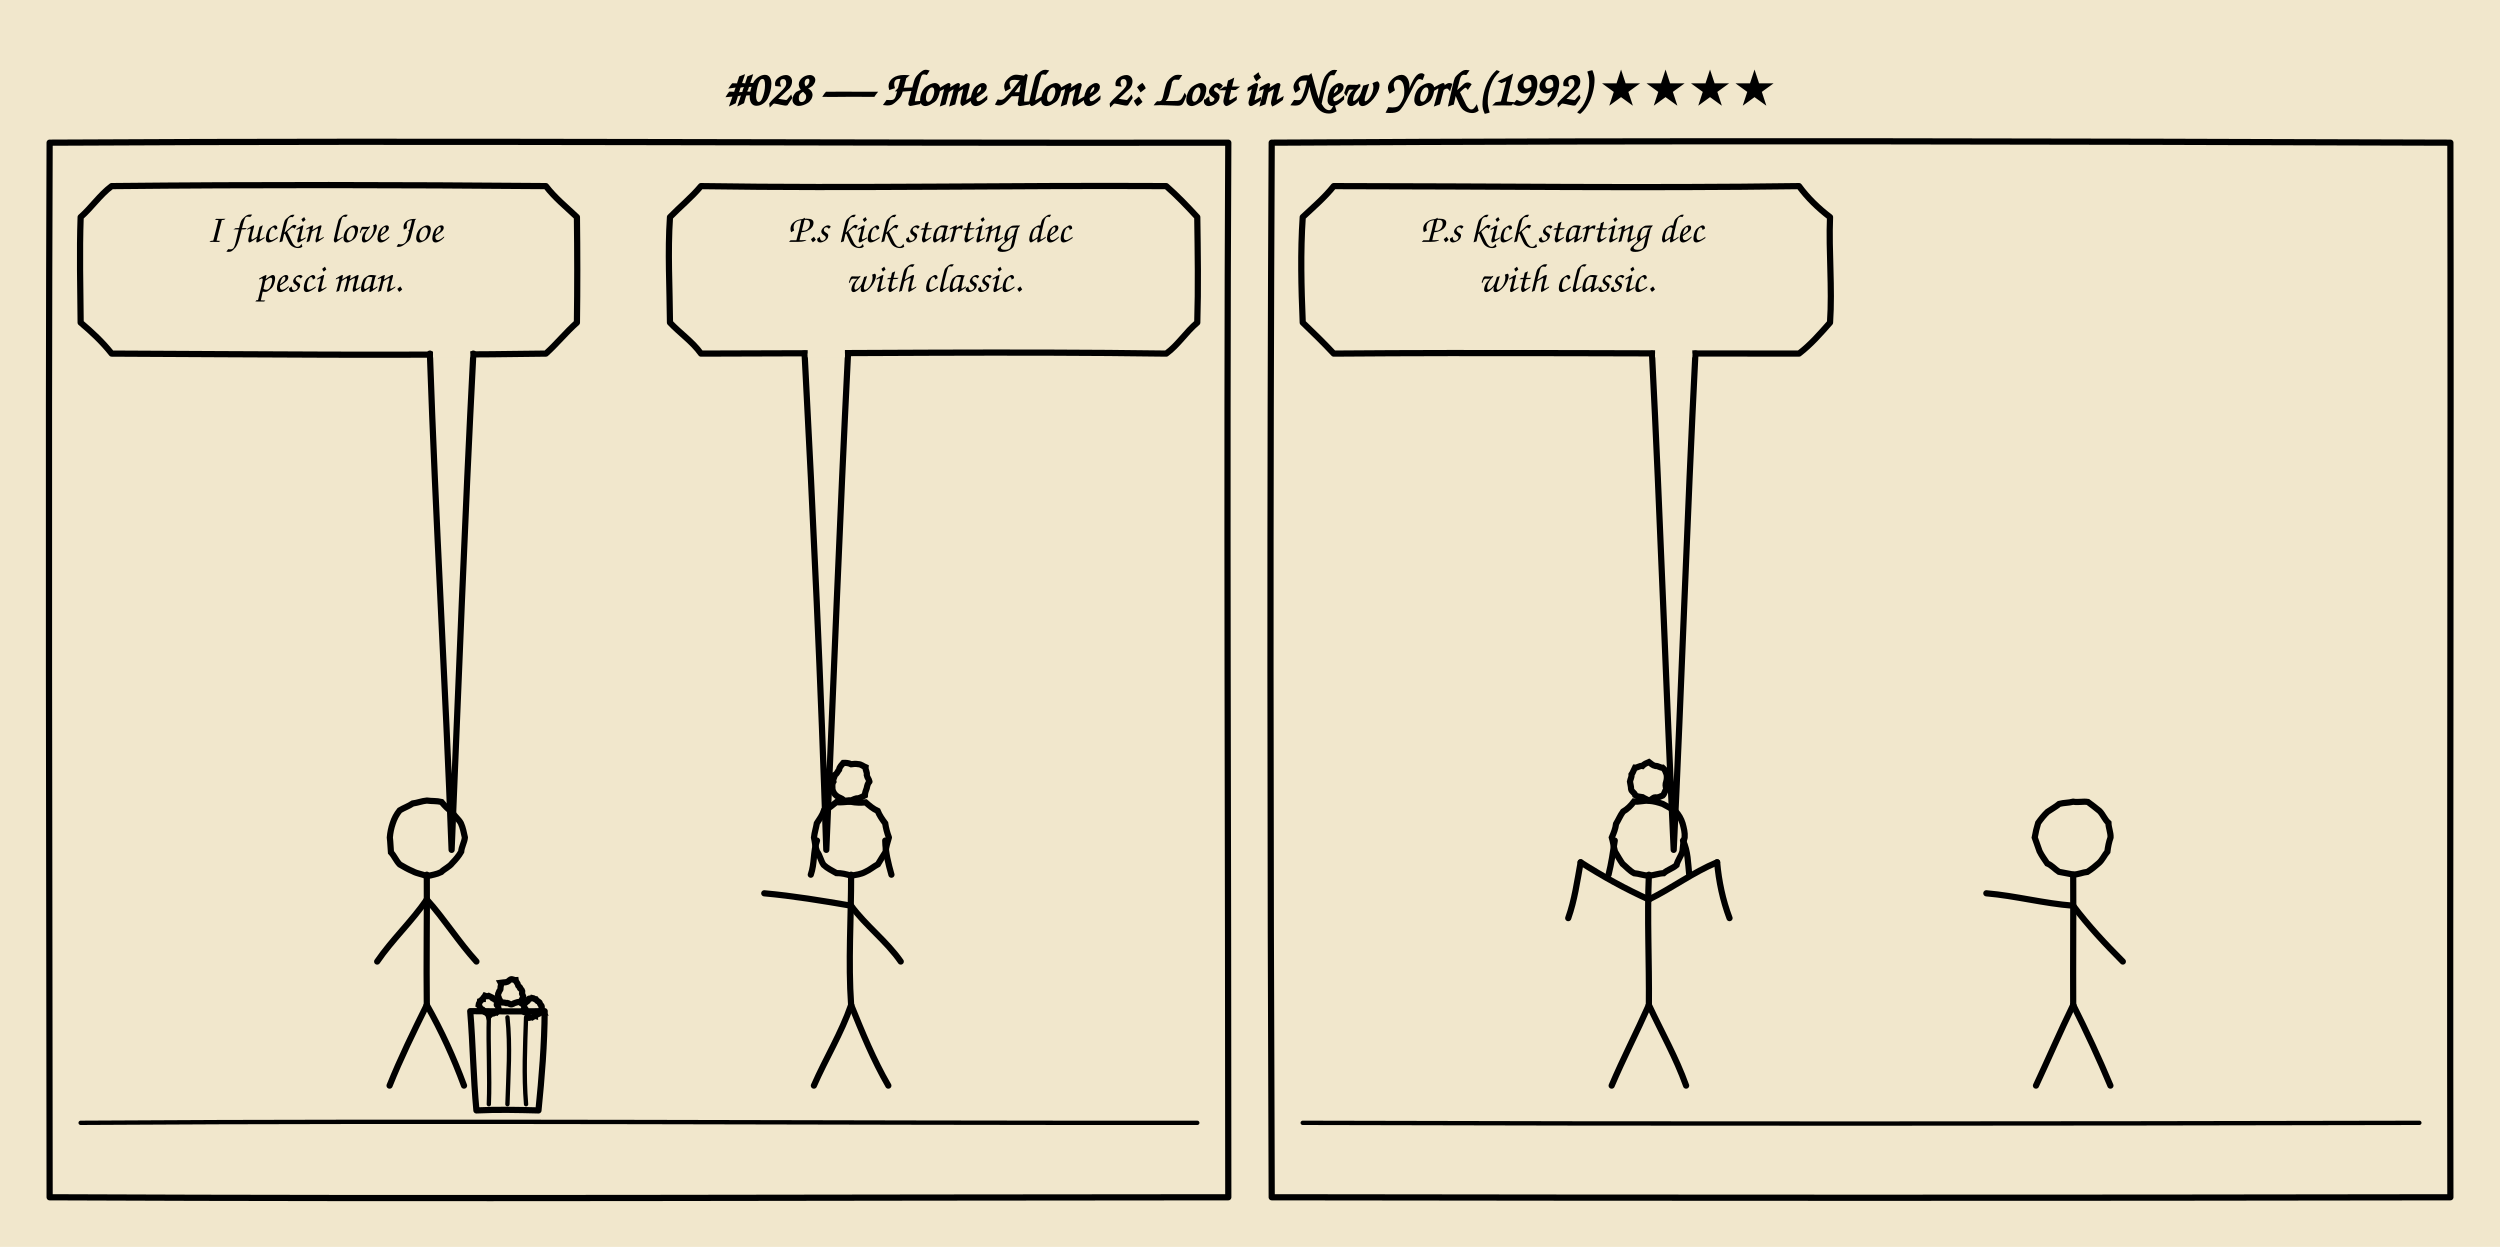
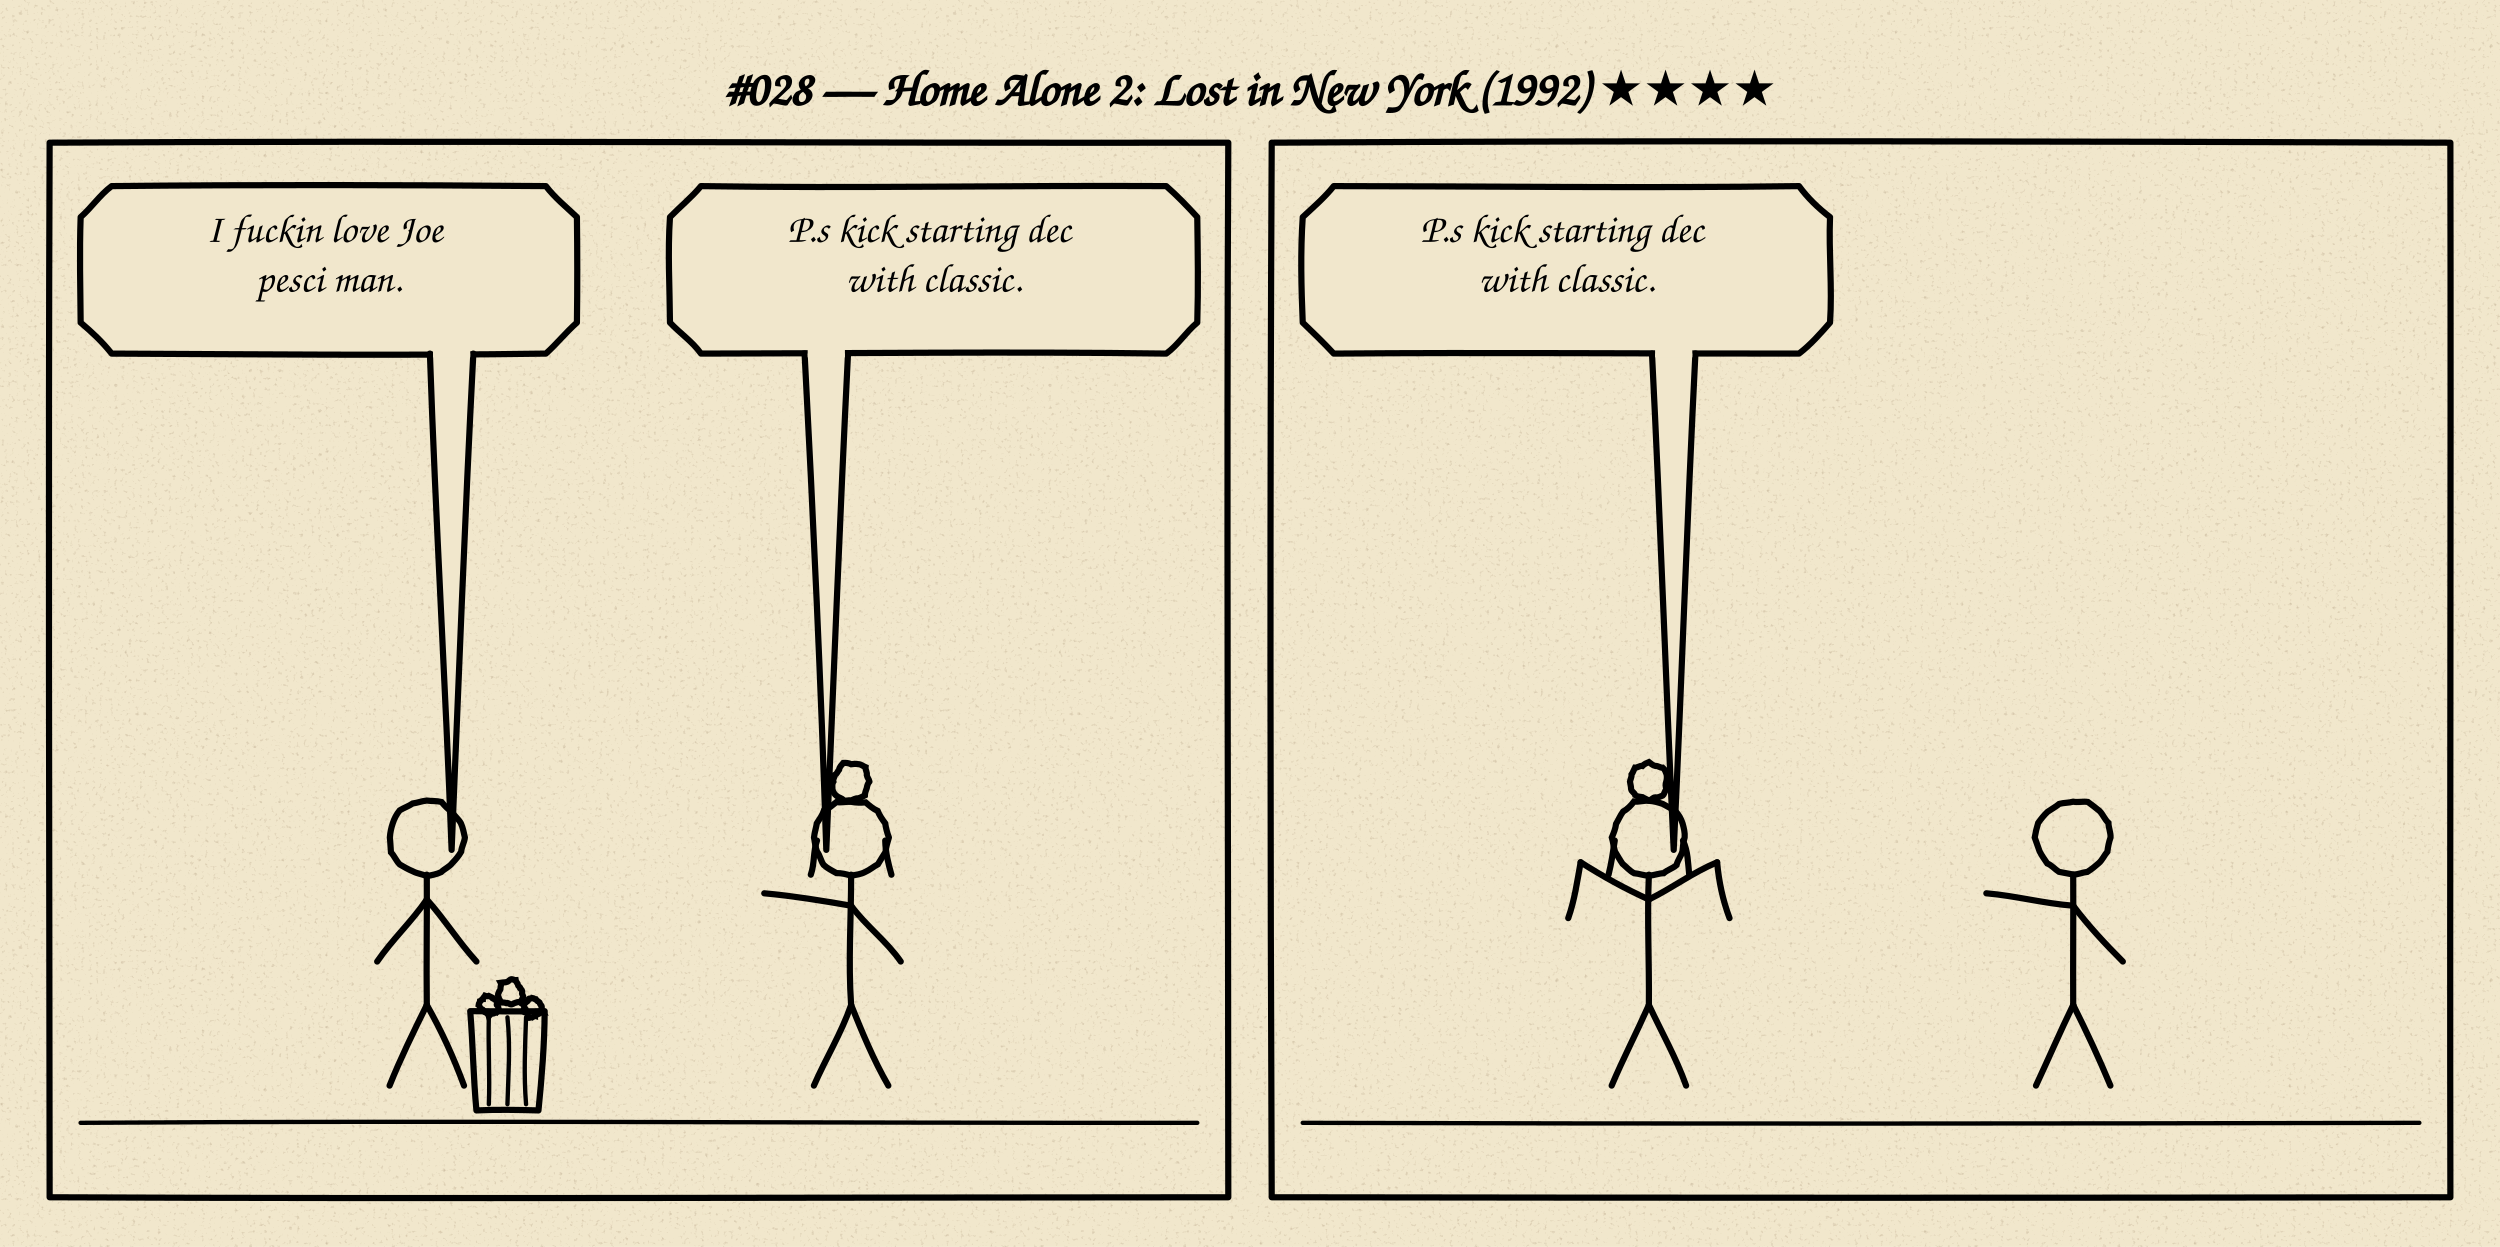
<svg xmlns="http://www.w3.org/2000/svg" viewBox="0 0 806 402" width="806" height="402" role="img" aria-label="#028 — Home Alone 2: Lost in New York (1992)">
+   <defs>
+     <filter id="grain" x="0%" y="0%" width="100%" height="100%">
+       <feTurbulence type="fractalNoise" baseFrequency="0.85" numOctaves="2" stitchTiles="stitch" seed="2" />
+       <feColorMatrix values="0 0 0 0 0.32  0 0 0 0 0.22  0 0 0 0 0.13  0 0 0 -1.4 0.55" />
+     </filter>
+   </defs>
  <rect width="100%" height="100%" fill="#f1e7cc" />
+   <rect width="100%" height="100%" filter="url(#grain)" opacity="0.75" />
  <text x="403.0" y="34" text-anchor="middle" font-family="Comic Neue, Comic Sans MS, cursive" font-size="16" font-weight="700" fill="black">#028 — Home Alone 2: Lost in New York (1992) ★★★★</text>
  <g class="panel">
    <path d="M 16.00 46.00 C 142.67 45.25, 269.33 46.21, 396.00 46.00 C 395.42 159.33, 396.01 272.67, 396.00 386.00 C 269.33 386.03, 142.67 386.57, 16.00 386.00 C 15.91 272.67, 15.54 159.33, 16.00 46.00" fill="none" stroke="black" stroke-width="2.0" stroke-linecap="round" stroke-linejoin="round" />
    <path d="M 26.00 362.00 C 146.00 361.20, 266.00 362.10, 386.00 362.00" fill="none" stroke="black" stroke-width="1.4" stroke-linecap="round" />
    <path d="M 151.60 326.00 C 159.60 326.03, 167.60 326.14, 175.60 326.00 C 175.55 336.71, 174.67 347.36, 173.60 358.00 C 166.93 357.83, 160.27 357.67, 153.60 358.00 C 152.60 347.35, 152.47 336.65, 151.60 326.00" fill="none" stroke="black" stroke-width="2.0" stroke-linecap="round" stroke-linejoin="round" />
    <path d="M 157.60 328.00 C 157.34 337.33, 157.97 346.67, 157.60 356.00" fill="none" stroke="black" stroke-width="1.4" stroke-linecap="round" />
    <path d="M 163.60 328.00 C 164.59 337.33, 163.87 346.67, 163.60 356.00" fill="none" stroke="black" stroke-width="1.4" stroke-linecap="round" />
    <path d="M 169.60 328.00 C 169.29 337.33, 168.83 346.67, 169.60 356.00" fill="none" stroke="black" stroke-width="1.4" stroke-linecap="round" />
    <path d="M 160.17 324.00 C 160.70 324.28, 160.59 324.84, 160.72 325.29 C 160.69 325.79, 160.34 326.10, 160.04 326.44 C 159.55 326.29, 159.24 327.00, 158.72 326.71 C 158.28 326.91, 157.94 327.24, 157.60 327.58 C 157.44 327.04, 156.99 326.74, 156.61 326.38 C 156.19 326.36, 155.98 326.10, 155.88 325.72 C 155.66 325.39, 155.18 325.44, 154.98 325.09 C 154.59 324.82, 154.68 324.26, 154.28 324.00 C 154.32 323.56, 154.70 323.25, 154.75 322.82 C 155.16 322.71, 155.22 322.12, 155.70 322.10 C 155.73 321.63, 156.18 321.42, 156.38 321.05 C 156.78 321.20, 157.19 321.23, 157.60 321.07 C 157.95 321.21, 158.28 321.38, 158.61 321.56 C 158.67 322.03, 159.22 321.89, 159.40 322.20 C 159.87 322.21, 160.31 322.28, 160.49 322.80 C 160.66 323.27, 160.03 323.53, 160.17 324.00" fill="none" stroke="black" stroke-width="2.0" stroke-linecap="round" />
    <path d="M 168.34 320.00 C 168.11 320.61, 168.92 321.05, 168.64 321.67 C 168.21 322.07, 168.21 322.75, 167.68 323.08 C 167.07 322.88, 166.55 323.25, 165.99 323.36 C 165.52 323.48, 165.15 323.94, 164.60 323.78 C 164.13 323.66, 163.75 323.21, 163.20 323.39 C 162.61 323.18, 162.00 323.19, 161.40 323.20 C 161.46 322.56, 160.83 322.18, 160.77 321.58 C 160.54 321.06, 160.45 320.53, 160.78 320.00 C 160.84 319.50, 161.40 319.21, 161.36 318.66 C 161.29 318.04, 161.75 317.44, 161.41 316.81 C 162.01 316.71, 162.62 316.77, 163.21 316.64 C 163.81 316.58, 164.12 316.04, 164.60 315.78 C 165.20 315.49, 165.68 316.05, 166.25 316.01 C 166.34 316.62, 166.95 316.97, 167.01 317.59 C 167.09 318.07, 167.79 318.14, 167.75 318.70 C 168.12 319.05, 168.50 319.40, 168.34 320.00" fill="none" stroke="black" stroke-width="2.0" stroke-linecap="round" />
    <path d="M 174.58 325.00 C 174.80 325.43, 174.59 325.96, 174.90 326.37 C 174.36 326.36, 174.00 326.77, 173.53 326.93 C 173.20 327.09, 172.74 327.09, 172.67 327.59 C 172.21 327.47, 171.94 327.82, 171.60 328.01 C 171.15 327.82, 170.76 328.29, 170.31 328.12 C 170.01 327.69, 170.37 327.08, 169.90 326.70 C 169.63 326.25, 169.07 326.46, 168.73 326.19 C 168.70 325.72, 168.83 325.32, 169.18 325.00 C 168.89 324.60, 168.94 324.02, 168.48 323.71 C 168.93 323.59, 169.42 323.55, 169.64 323.04 C 170.12 322.91, 170.32 322.55, 170.40 322.10 C 170.72 321.73, 171.29 322.13, 171.60 321.71 C 172.03 321.76, 172.31 322.20, 172.77 322.17 C 173.03 322.48, 173.22 322.86, 173.68 322.92 C 174.06 323.13, 174.00 323.61, 174.26 323.90 C 174.57 324.21, 174.85 324.52, 174.58 325.00" fill="none" stroke="black" stroke-width="2.0" stroke-linecap="round" />
    <path d="M 149.88 270.00 C 149.72 271.59, 148.81 272.99, 148.68 274.59 C 147.91 275.94, 146.91 277.12, 145.83 278.23 C 144.87 279.51, 143.33 280.07, 142.23 281.17 C 140.77 281.90, 139.16 282.11, 137.60 282.48 C 136.15 281.80, 134.50 281.68, 133.08 280.90 C 131.62 280.29, 130.25 279.51, 128.89 278.71 C 127.73 277.55, 127.16 275.97, 126.04 274.79 C 125.89 273.19, 125.88 271.59, 125.68 270.00 C 125.81 268.45, 126.11 266.93, 126.62 265.45 C 127.11 263.92, 127.84 262.51, 128.86 261.26 C 130.22 260.43, 131.74 259.93, 133.06 259.04 C 134.60 258.84, 136.05 258.24, 137.60 258.10 C 139.17 258.33, 140.78 258.16, 142.34 258.55 C 143.36 259.77, 144.44 260.93, 145.79 261.81 C 146.54 263.17, 147.87 264.07, 148.60 265.44 C 149.26 266.90, 149.53 268.46, 149.88 270.00" fill="none" stroke="black" stroke-width="2.0" stroke-linecap="round" />
    <path d="M 137.60 282.00 C 137.70 296.00, 137.43 310.00, 137.60 324.00" fill="none" stroke="black" stroke-width="2.0" stroke-linecap="round" />
    <path d="M 137.60 290.00 C 132.77 297.07, 126.43 302.93, 121.60 310.00" fill="none" stroke="black" stroke-width="2.0" stroke-linecap="round" />
    <path d="M 137.60 290.00 C 143.32 296.36, 147.85 303.67, 153.60 310.00" fill="none" stroke="black" stroke-width="2.0" stroke-linecap="round" />
    <path d="M 137.60 324.00 C 133.37 332.56, 129.16 341.13, 125.60 350.00" fill="none" stroke="black" stroke-width="2.0" stroke-linecap="round" />
    <path d="M 137.60 324.00 C 142.34 332.33, 146.29 341.01, 149.60 350.00" fill="none" stroke="black" stroke-width="2.0" stroke-linecap="round" />
    <path d="M 286.58 270.00 C 286.16 271.52, 285.62 273.02, 285.54 274.61 C 284.72 275.97, 283.82 277.26, 283.04 278.64 C 281.65 279.38, 280.45 280.45, 278.99 281.09 C 277.56 281.88, 275.96 282.03, 274.40 282.33 C 272.86 281.83, 271.28 281.46, 269.65 281.48 C 268.24 280.66, 266.75 279.98, 265.55 278.85 C 264.60 277.53, 264.41 275.84, 263.41 274.55 C 262.82 273.09, 262.77 271.52, 262.43 270.00 C 262.60 268.45, 263.09 266.96, 263.35 265.42 C 264.22 264.09, 265.16 262.80, 265.67 261.27 C 267.22 260.70, 268.40 259.57, 269.67 258.58 C 271.25 258.86, 272.82 258.40, 274.40 258.51 C 275.95 258.81, 277.52 258.82, 279.09 258.69 C 280.28 259.74, 281.49 260.77, 282.96 261.44 C 283.56 262.91, 284.45 264.19, 285.39 265.45 C 285.62 267.01, 286.02 268.53, 286.58 270.00" fill="none" stroke="black" stroke-width="2.0" stroke-linecap="round" />
    <path d="M 280.31 252.00 C 279.75 252.58, 279.59 253.33, 279.44 254.09 C 279.16 254.85, 278.86 255.60, 278.83 256.43 C 278.11 256.78, 277.43 257.22, 276.63 257.39 C 275.80 257.30, 275.15 257.83, 274.40 258.03 C 273.58 257.89, 272.74 258.38, 271.93 257.96 C 271.38 257.25, 270.41 257.21, 269.77 256.63 C 269.04 256.09, 268.60 255.36, 268.38 254.49 C 268.37 253.65, 268.19 252.78, 268.68 252.00 C 268.46 251.19, 269.09 250.57, 269.15 249.83 C 269.88 249.48, 270.05 248.68, 270.53 248.13 C 270.66 247.20, 271.35 246.63, 271.90 245.96 C 272.76 245.92, 273.61 245.99, 274.40 246.38 C 275.18 246.25, 275.95 246.23, 276.73 246.37 C 277.63 246.39, 278.28 247.03, 279.05 247.35 C 278.96 248.23, 279.64 249.00, 279.45 249.91 C 279.59 250.67, 280.17 251.24, 280.31 252.00" fill="none" stroke="black" stroke-width="2.0" stroke-linecap="round" />
    <path d="M 263.40 271.00 C 262.13 274.56, 262.66 278.44, 261.40 282.00" fill="none" stroke="black" stroke-width="2.0" stroke-linecap="round" />
    <path d="M 285.40 271.00 C 285.47 274.77, 286.38 278.40, 287.40 282.00" fill="none" stroke="black" stroke-width="2.0" stroke-linecap="round" />
    <path d="M 274.40 282.00 C 274.43 296.00, 273.42 310.00, 274.40 324.00" fill="none" stroke="black" stroke-width="2.0" stroke-linecap="round" />
    <path d="M 274.40 292.00 C 265.11 290.40, 255.80 288.85, 246.40 288.00" fill="none" stroke="black" stroke-width="2.0" stroke-linecap="round" />
    <path d="M 274.40 292.00 C 279.17 298.50, 285.79 303.36, 290.40 310.00" fill="none" stroke="black" stroke-width="2.0" stroke-linecap="round" />
    <path d="M 274.40 324.00 C 271.28 333.07, 266.21 341.25, 262.40 350.00" fill="none" stroke="black" stroke-width="2.0" stroke-linecap="round" />
    <path d="M 274.40 324.00 C 277.99 332.86, 281.60 341.70, 286.40 350.00" fill="none" stroke="black" stroke-width="2.0" stroke-linecap="round" />
    <path d="M 36.00 60.00 C 82.67 59.51, 129.33 59.60, 176.00 60.00 C 178.88 63.79, 182.59 66.74, 186.00 70.00 C 186.14 81.33, 186.16 92.67, 186.00 104.00 C 182.46 107.13, 179.51 110.84, 176.00 114.00 C 129.33 114.71, 82.67 114.20, 36.00 114.00 C 33.06 110.27, 29.61 107.05, 26.00 104.00 C 25.90 92.67, 25.60 81.33, 26.00 70.00 C 29.55 66.88, 32.18 62.85, 36.00 60.00" fill="#f1e7cc" stroke="black" stroke-width="2.0" stroke-linecap="round" stroke-linejoin="round" />
    <path d="M 138.60 114.00 C 140.42 167.36, 143.63 220.65, 145.60 274.00 C 147.85 220.66, 149.83 167.31, 152.60 114.00" fill="#f1e7cc" stroke="black" stroke-width="2.0" stroke-linecap="round" stroke-linejoin="round" />
    <line x1="139.6" y1="114" x2="151.6" y2="114" stroke="#f1e7cc" stroke-width="2.4" />
    <text x="106.0" y="78.0" text-anchor="middle" font-family="Comic Neue, Comic Sans MS, cursive" font-size="13" fill="black">
      <tspan x="106.0" dy="0">I fuckin love Joe</tspan>
      <tspan x="106.0" dy="16">pesci man.</tspan>
    </text>
    <path d="M 226.00 60.00 C 276.00 60.79, 326.00 59.71, 376.00 60.00 C 379.55 63.12, 382.81 66.52, 386.00 70.00 C 386.16 81.33, 386.35 92.67, 386.00 104.00 C 382.36 107.03, 379.86 111.19, 376.00 114.00 C 326.00 113.29, 276.00 113.95, 226.00 114.00 C 223.23 110.11, 219.22 107.44, 216.00 104.00 C 215.92 92.67, 215.23 81.33, 216.00 70.00 C 219.28 66.62, 222.97 63.64, 226.00 60.00" fill="#f1e7cc" stroke="black" stroke-width="2.0" stroke-linecap="round" stroke-linejoin="round" />
    <path d="M 259.40 114.00 C 262.20 167.31, 264.69 220.64, 266.40 274.00 C 268.71 220.67, 270.73 167.32, 273.40 114.00" fill="#f1e7cc" stroke="black" stroke-width="2.0" stroke-linecap="round" stroke-linejoin="round" />
    <line x1="260.4" y1="114" x2="272.4" y2="114" stroke="#f1e7cc" stroke-width="2.4" />
    <text x="301.0" y="78.0" text-anchor="middle" font-family="Comic Neue, Comic Sans MS, cursive" font-size="13" fill="black">
      <tspan x="301.0" dy="0">P.s kick starting dec</tspan>
      <tspan x="301.0" dy="16">with classic.</tspan>
    </text>
  </g>
  <g class="panel">
    <path d="M 410.00 46.00 C 536.67 45.23, 663.33 45.57, 790.00 46.00 C 790.23 159.33, 789.79 272.67, 790.00 386.00 C 663.33 386.23, 536.67 386.19, 410.00 386.00 C 409.53 272.67, 409.41 159.33, 410.00 46.00" fill="none" stroke="black" stroke-width="2.0" stroke-linecap="round" stroke-linejoin="round" />
    <path d="M 420.00 362.00 C 540.00 362.37, 660.00 362.27, 780.00 362.00" fill="none" stroke="black" stroke-width="1.4" stroke-linecap="round" />
    <path d="M 543.13 270.00 C 542.66 271.46, 542.60 272.98, 542.42 274.48 C 541.97 276.04, 540.89 277.32, 540.51 278.91 C 539.27 280.01, 537.60 280.41, 536.37 281.52 C 534.75 281.56, 533.22 282.24, 531.60 282.31 C 529.97 282.30, 528.44 281.64, 526.83 281.52 C 525.39 280.75, 524.34 279.51, 523.11 278.49 C 522.22 277.22, 521.48 275.85, 520.67 274.53 C 520.25 273.04, 520.08 271.49, 519.65 270.00 C 520.25 268.58, 520.84 267.17, 521.02 265.62 C 521.80 264.32, 522.37 262.90, 523.27 261.67 C 524.69 260.85, 525.82 259.71, 526.80 258.41 C 528.41 258.62, 529.99 258.01, 531.60 258.18 C 533.15 258.27, 534.62 258.69, 536.08 259.19 C 537.44 259.93, 538.80 260.67, 540.13 261.47 C 541.22 262.63, 542.00 263.98, 542.47 265.50 C 542.87 266.97, 543.26 268.45, 543.13 270.00" fill="none" stroke="black" stroke-width="2.0" stroke-linecap="round" />
    <path d="M 537.20 252.00 C 536.90 252.79, 536.92 253.57, 537.27 254.35 C 536.72 254.97, 536.68 255.88, 536.07 256.47 C 535.30 256.76, 534.58 257.24, 533.69 257.06 C 532.84 257.07, 532.42 258.00, 531.60 258.09 C 530.94 257.68, 530.18 257.43, 529.53 257.00 C 528.74 256.85, 527.91 256.89, 527.21 256.39 C 527.01 255.55, 525.99 255.27, 525.86 254.38 C 525.87 253.56, 525.60 252.80, 525.50 252.00 C 525.63 251.22, 526.09 250.51, 526.02 249.69 C 526.50 249.01, 526.70 248.21, 527.09 247.49 C 527.95 247.56, 528.63 246.78, 529.51 246.95 C 530.09 246.33, 530.84 246.01, 531.60 245.69 C 532.25 246.18, 532.85 246.77, 533.69 246.95 C 534.56 246.85, 535.23 247.57, 536.09 247.51 C 536.78 248.06, 537.00 248.87, 537.31 249.64 C 537.45 250.43, 537.43 251.22, 537.20 252.00" fill="none" stroke="black" stroke-width="2.0" stroke-linecap="round" />
    <path d="M 520.60 271.00 C 520.05 274.69, 519.50 278.38, 518.60 282.00" fill="none" stroke="black" stroke-width="2.0" stroke-linecap="round" />
    <path d="M 542.60 271.00 C 544.23 274.49, 544.20 278.28, 544.60 282.00" fill="none" stroke="black" stroke-width="2.0" stroke-linecap="round" />
    <path d="M 531.60 282.00 C 531.00 296.00, 531.74 310.00, 531.60 324.00" fill="none" stroke="black" stroke-width="2.0" stroke-linecap="round" />
    <path d="M 531.60 290.00 C 523.96 286.56, 516.66 282.50, 509.60 278.00" fill="none" stroke="black" stroke-width="2.0" stroke-linecap="round" />
    <path d="M 509.60 278.00 C 508.50 284.05, 507.67 290.16, 505.60 296.00" fill="none" stroke="black" stroke-width="2.0" stroke-linecap="round" />
    <path d="M 531.60 290.00 C 539.10 286.30, 545.84 281.23, 553.60 278.00" fill="none" stroke="black" stroke-width="2.0" stroke-linecap="round" />
    <path d="M 553.60 278.00 C 554.15 284.18, 555.42 290.19, 557.60 296.00" fill="none" stroke="black" stroke-width="2.0" stroke-linecap="round" />
    <path d="M 531.60 324.00 C 527.73 332.73, 523.33 341.21, 519.60 350.00" fill="none" stroke="black" stroke-width="2.0" stroke-linecap="round" />
    <path d="M 531.60 324.00 C 535.63 332.65, 540.38 340.97, 543.60 350.00" fill="none" stroke="black" stroke-width="2.0" stroke-linecap="round" />
    <path d="M 680.44 270.00 C 679.91 271.48, 679.62 273.01, 679.42 274.57 C 678.42 275.74, 677.83 277.22, 676.66 278.26 C 675.51 279.29, 674.30 280.26, 672.99 281.09 C 671.44 281.24, 669.99 281.97, 668.40 281.95 C 666.87 281.66, 665.34 281.39, 663.81 281.08 C 662.50 280.25, 661.51 278.97, 660.03 278.37 C 659.17 277.10, 658.27 275.86, 657.57 274.48 C 657.05 272.99, 656.53 271.49, 655.99 270.00 C 656.26 268.42, 656.63 266.85, 657.10 265.32 C 658.01 264.04, 658.99 262.81, 660.13 261.73 C 661.38 260.86, 662.74 260.15, 663.91 259.17 C 665.38 258.78, 666.93 258.86, 668.40 258.47 C 669.98 258.75, 671.57 258.30, 673.14 258.55 C 674.44 259.48, 675.68 260.48, 676.92 261.48 C 678.03 262.63, 678.57 264.21, 679.76 265.30 C 679.78 266.89, 680.52 268.39, 680.44 270.00" fill="none" stroke="black" stroke-width="2.0" stroke-linecap="round" />
    <path d="M 668.40 282.00 C 668.48 296.00, 668.32 310.00, 668.40 324.00" fill="none" stroke="black" stroke-width="2.0" stroke-linecap="round" />
    <path d="M 668.40 292.00 C 658.98 291.29, 649.81 288.80, 640.40 288.00" fill="none" stroke="black" stroke-width="2.0" stroke-linecap="round" />
    <path d="M 668.40 292.00 C 673.24 298.44, 678.72 304.31, 684.40 310.00" fill="none" stroke="black" stroke-width="2.0" stroke-linecap="round" />
    <path d="M 668.40 324.00 C 664.20 332.57, 660.44 341.35, 656.40 350.00" fill="none" stroke="black" stroke-width="2.0" stroke-linecap="round" />
    <path d="M 668.40 324.00 C 672.69 332.53, 676.72 341.18, 680.40 350.00" fill="none" stroke="black" stroke-width="2.0" stroke-linecap="round" />
    <path d="M 430.00 60.00 C 480.00 60.02, 530.00 60.72, 580.00 60.00 C 582.82 63.85, 586.22 67.12, 590.00 70.00 C 589.55 81.33, 590.77 92.67, 590.00 104.00 C 586.88 107.55, 583.78 111.11, 580.00 114.00 C 530.00 114.03, 480.00 113.58, 430.00 114.00 C 426.78 110.55, 423.40 107.26, 420.00 104.00 C 419.53 92.67, 419.24 81.33, 420.00 70.00 C 423.44 66.77, 427.04 63.71, 430.00 60.00" fill="#f1e7cc" stroke="black" stroke-width="2.0" stroke-linecap="round" stroke-linejoin="round" />
    <path d="M 532.60 114.00 C 535.30 167.32, 537.08 220.68, 539.60 274.00 C 542.16 220.68, 543.89 167.32, 546.60 114.00" fill="#f1e7cc" stroke="black" stroke-width="2.0" stroke-linecap="round" stroke-linejoin="round" />
    <line x1="533.6" y1="114" x2="545.6" y2="114" stroke="#f1e7cc" stroke-width="2.4" />
    <text x="505.0" y="78.0" text-anchor="middle" font-family="Comic Neue, Comic Sans MS, cursive" font-size="13" fill="black">
      <tspan x="505.0" dy="0">P.s kick starting dec</tspan>
      <tspan x="505.0" dy="16">with classic.</tspan>
    </text>
  </g>
</svg>
